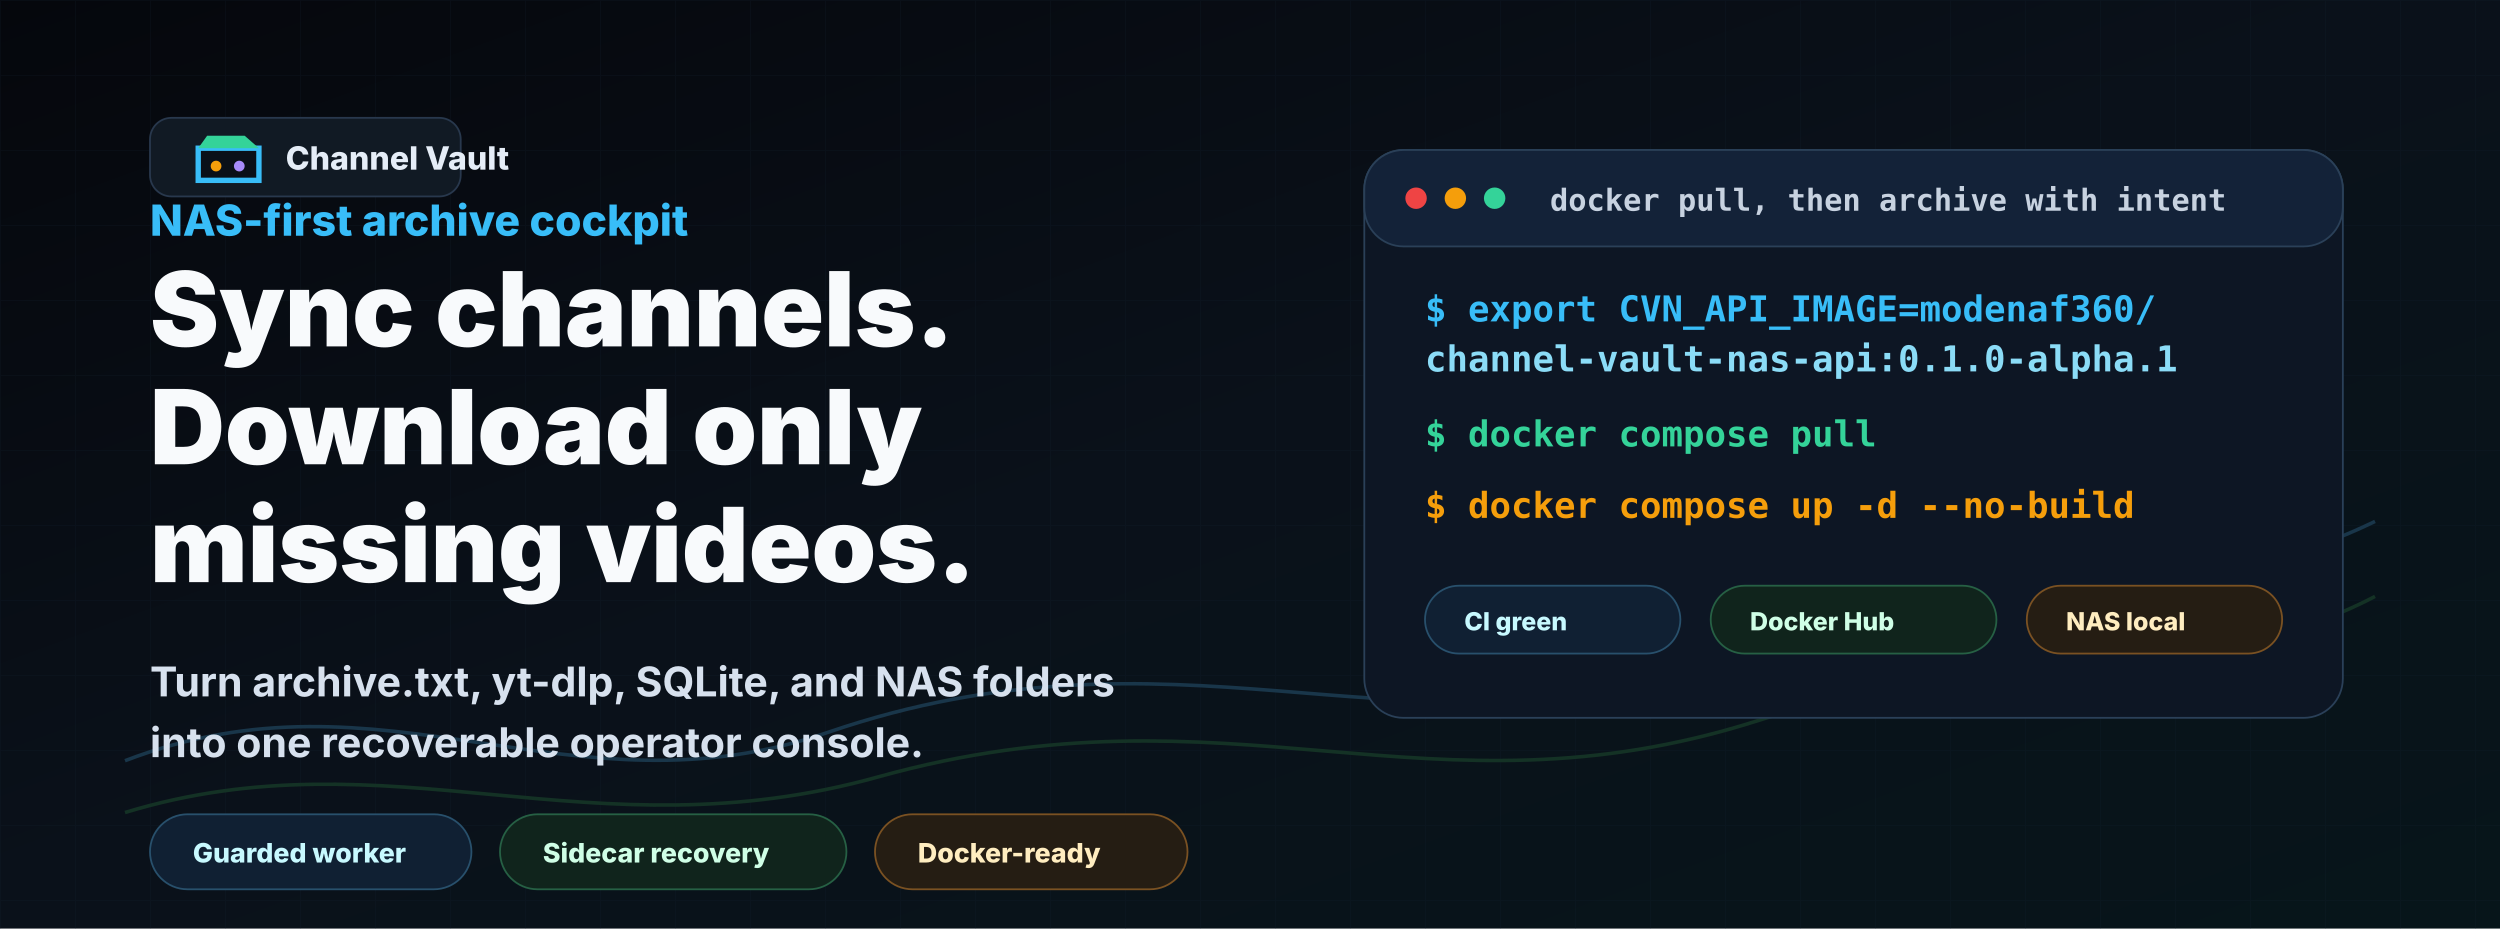
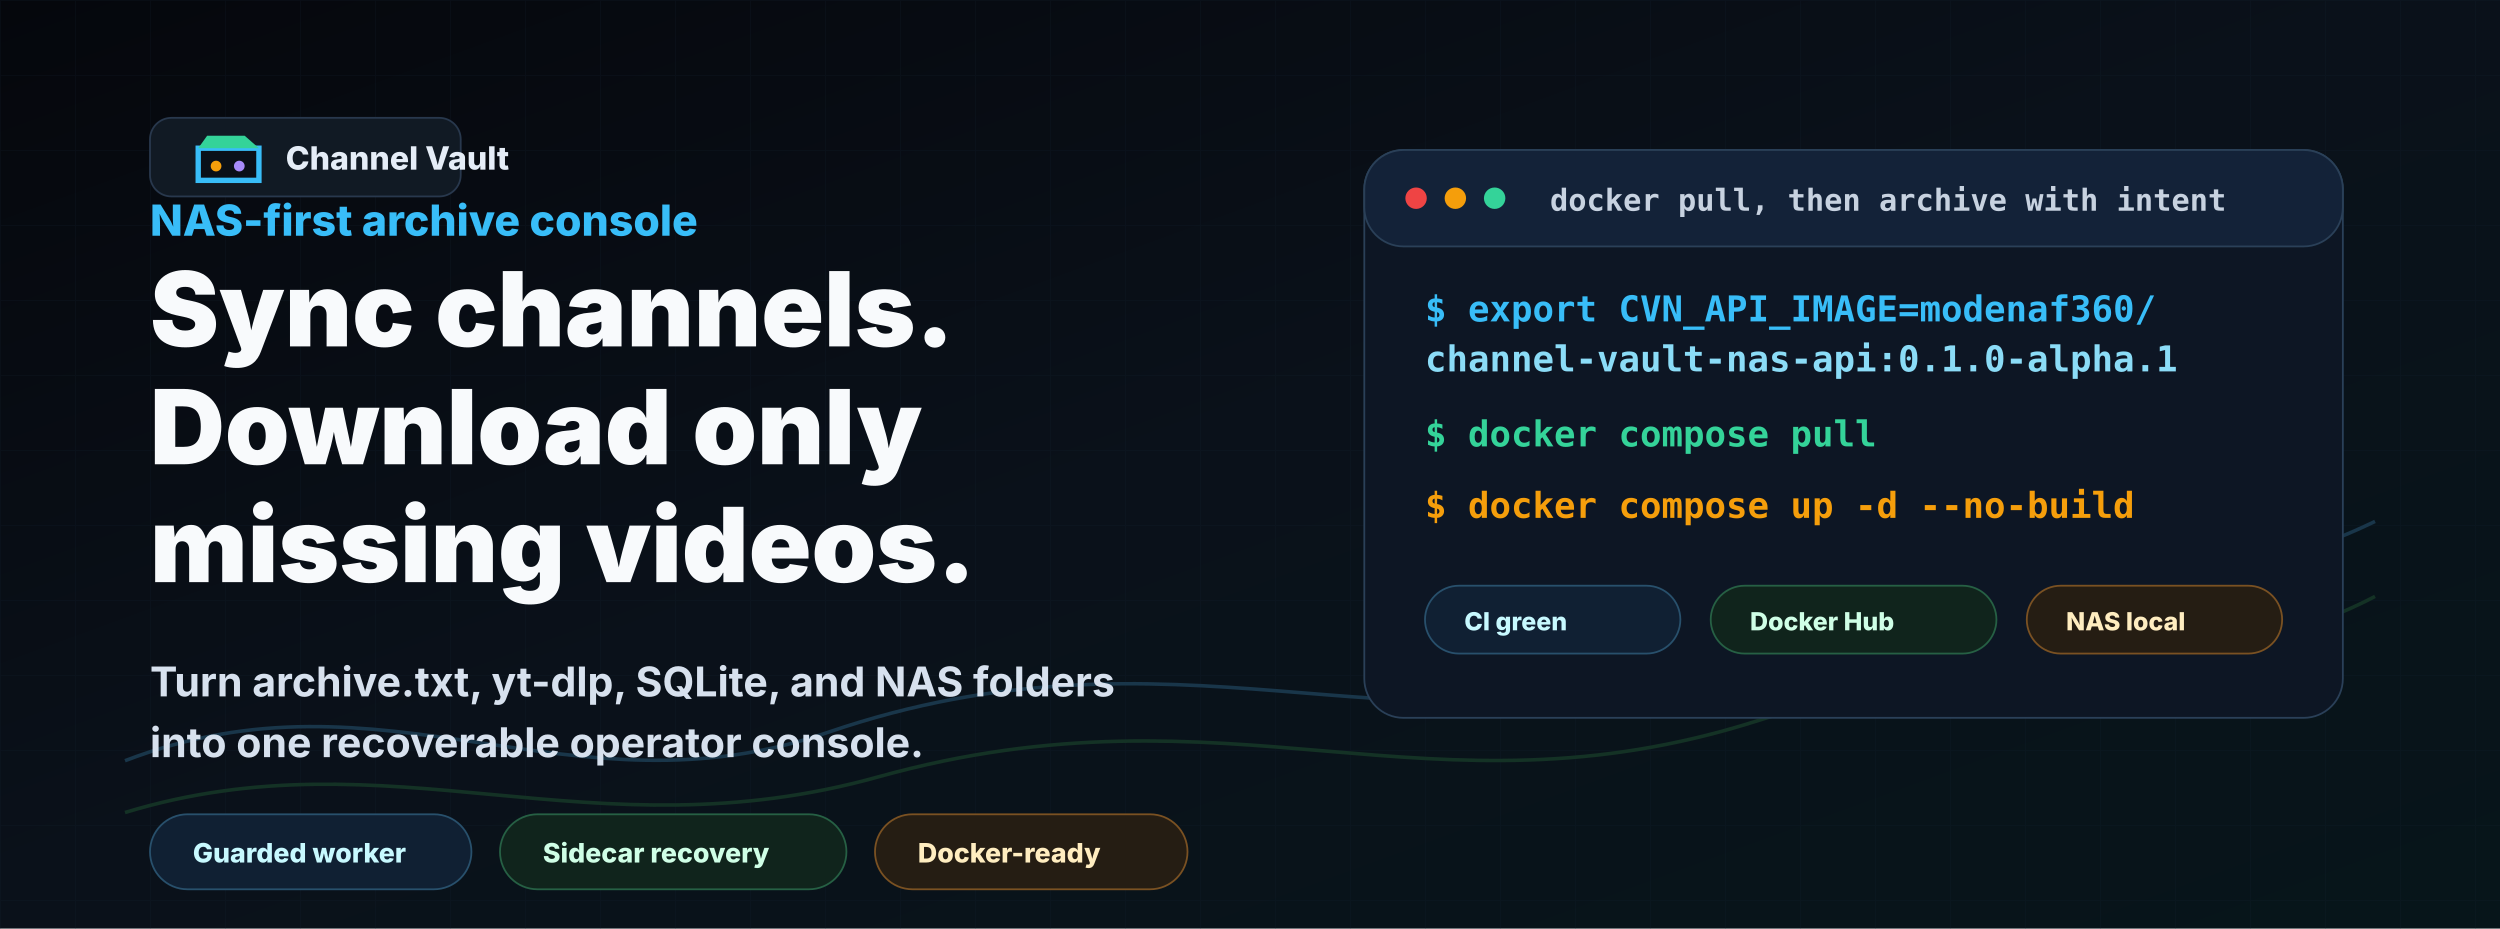
<svg xmlns="http://www.w3.org/2000/svg" width="1400" height="520" viewBox="0 0 1400 520" role="img" aria-labelledby="title desc">
  <defs>
    <linearGradient id="bg" x1="0" x2="1" y1="0" y2="1">
      <stop offset="0" stop-color="#05070c" />
      <stop offset="0.48" stop-color="#0a111a" />
      <stop offset="1" stop-color="#07151a" />
    </linearGradient>
    <linearGradient id="line" x1="0" x2="1" y1="0" y2="0">
      <stop offset="0" stop-color="#38bdf8" />
      <stop offset="0.5" stop-color="#34d399" />
      <stop offset="1" stop-color="#f59e0b" />
    </linearGradient>
    <pattern id="grid" width="42" height="42" patternUnits="userSpaceOnUse">
      <path d="M42 0H0V42" fill="none" stroke="#162234" stroke-width="1" opacity="0.42" />
    </pattern>
  </defs>
  <rect width="1400" height="520" fill="url(#bg)" />
  <rect width="1400" height="520" fill="url(#grid)" opacity="0.52" />
  <path d="M70 426C216 370 319 460 464 410C657 344 786 426 930 375C1108 312 1208 351 1330 292" fill="none" stroke="#19364a" stroke-width="2" />
  <path d="M70 455C218 410 331 480 492 435C690 380 799 462 983 404C1140 354 1235 384 1330 334" fill="none" stroke="#143225" stroke-width="2" />
  <g transform="translate(84 66)">
    <rect width="174" height="44" rx="12" fill="#111a24" stroke="#28384d" />
    <path d="M27 17h34v18H27z" fill="#0a1018" stroke="#38bdf8" stroke-width="3" />
    <path d="M32 10h21l8 7H27z" fill="#34d399" />
    <circle cx="37" cy="27" r="3" fill="#f59e0b" />
    <circle cx="50" cy="27" r="3" fill="#a78bfa" />
    <text x="76" y="29" fill="#e5edf7" font-family="Inter, ui-sans-serif, system-ui, -apple-system, BlinkMacSystemFont, sans-serif" font-size="18" font-weight="800">Channel Vault</text>
  </g>
  <g transform="translate(84 132)">
-     <text x="0" y="0" fill="#38bdf8" font-family="Inter, ui-sans-serif, system-ui, -apple-system, BlinkMacSystemFont, sans-serif" font-size="24" font-weight="800">NAS-first archive cockpit</text>
+     <text x="0" y="0" fill="#38bdf8" font-family="Inter, ui-sans-serif, system-ui, -apple-system, BlinkMacSystemFont, sans-serif" font-size="24" font-weight="800">NAS-first archive console</text>
    <text x="0" y="62" fill="#f8fafc" font-family="Inter, ui-sans-serif, system-ui, -apple-system, BlinkMacSystemFont, sans-serif" font-size="58" font-weight="900">Sync channels.</text>
    <text x="0" y="128" fill="#f8fafc" font-family="Inter, ui-sans-serif, system-ui, -apple-system, BlinkMacSystemFont, sans-serif" font-size="58" font-weight="900">Download only</text>
    <text x="0" y="194" fill="#f8fafc" font-family="Inter, ui-sans-serif, system-ui, -apple-system, BlinkMacSystemFont, sans-serif" font-size="58" font-weight="900">missing videos.</text>
    <text x="0" y="258" fill="#d7e1ee" font-family="Inter, ui-sans-serif, system-ui, -apple-system, BlinkMacSystemFont, sans-serif" font-size="23" font-weight="700">Turn archive.txt, yt-dlp, SQLite, and NAS folders</text>
    <text x="0" y="292" fill="#d7e1ee" font-family="Inter, ui-sans-serif, system-ui, -apple-system, BlinkMacSystemFont, sans-serif" font-size="23" font-weight="700">into one recoverable operator console.</text>
  </g>
  <g transform="translate(84 456)">
    <rect width="180" height="42" rx="21" fill="#102033" stroke="#28506c" />
    <text x="24" y="27" fill="#c7f9ff" font-family="Inter, ui-sans-serif, system-ui, sans-serif" font-size="15" font-weight="800">Guarded worker</text>
    <rect x="196" width="194" height="42" rx="21" fill="#10241c" stroke="#266044" />
    <text x="220" y="27" fill="#cfffe6" font-family="Inter, ui-sans-serif, system-ui, sans-serif" font-size="15" font-weight="800">Sidecar recovery</text>
    <rect x="406" width="175" height="42" rx="21" fill="#251d13" stroke="#7a5122" />
    <text x="430" y="27" fill="#ffedc0" font-family="Inter, ui-sans-serif, system-ui, sans-serif" font-size="15" font-weight="800">Docker-ready</text>
  </g>
  <g transform="translate(764 84)">
    <rect width="548" height="318" rx="22" fill="#0d1624" stroke="#2a4058" />
    <rect x="0" y="0" width="548" height="54" rx="22" fill="#132238" stroke="#2a4058" />
    <circle cx="29" cy="27" r="6" fill="#ef4444" />
    <circle cx="51" cy="27" r="6" fill="#f59e0b" />
    <circle cx="73" cy="27" r="6" fill="#34d399" />
    <text x="104" y="34" fill="#c7d2e0" font-family="ui-monospace, SFMono-Regular, Menlo, Consolas, monospace" font-size="17" font-weight="700">docker pull, then archive with intent</text>
    <text x="34" y="96" fill="#38bdf8" font-family="ui-monospace, SFMono-Regular, Menlo, Consolas, monospace" font-size="20" font-weight="700">$ export CVN_API_IMAGE=modenaf360/</text>
    <text x="34" y="124" fill="#8bdcf7" font-family="ui-monospace, SFMono-Regular, Menlo, Consolas, monospace" font-size="20" font-weight="700">  channel-vault-nas-api:0.1.0-alpha.1</text>
    <text x="34" y="166" fill="#34d399" font-family="ui-monospace, SFMono-Regular, Menlo, Consolas, monospace" font-size="20" font-weight="700">$ docker compose pull</text>
    <text x="34" y="206" fill="#f59e0b" font-family="ui-monospace, SFMono-Regular, Menlo, Consolas, monospace" font-size="20" font-weight="700">$ docker compose up -d --no-build</text>
    <rect x="34" y="244" width="143" height="38" rx="19" fill="#102033" stroke="#28506c" />
    <text x="56" y="269" fill="#c7f9ff" font-family="Inter, ui-sans-serif, system-ui, sans-serif" font-size="14" font-weight="800">CI green</text>
    <rect x="194" y="244" width="160" height="38" rx="19" fill="#10241c" stroke="#266044" />
    <text x="216" y="269" fill="#cfffe6" font-family="Inter, ui-sans-serif, system-ui, sans-serif" font-size="14" font-weight="800">Docker Hub</text>
    <rect x="371" y="244" width="143" height="38" rx="19" fill="#251d13" stroke="#7a5122" />
    <text x="393" y="269" fill="#ffedc0" font-family="Inter, ui-sans-serif, system-ui, sans-serif" font-size="14" font-weight="800">NAS local</text>
  </g>
</svg>
